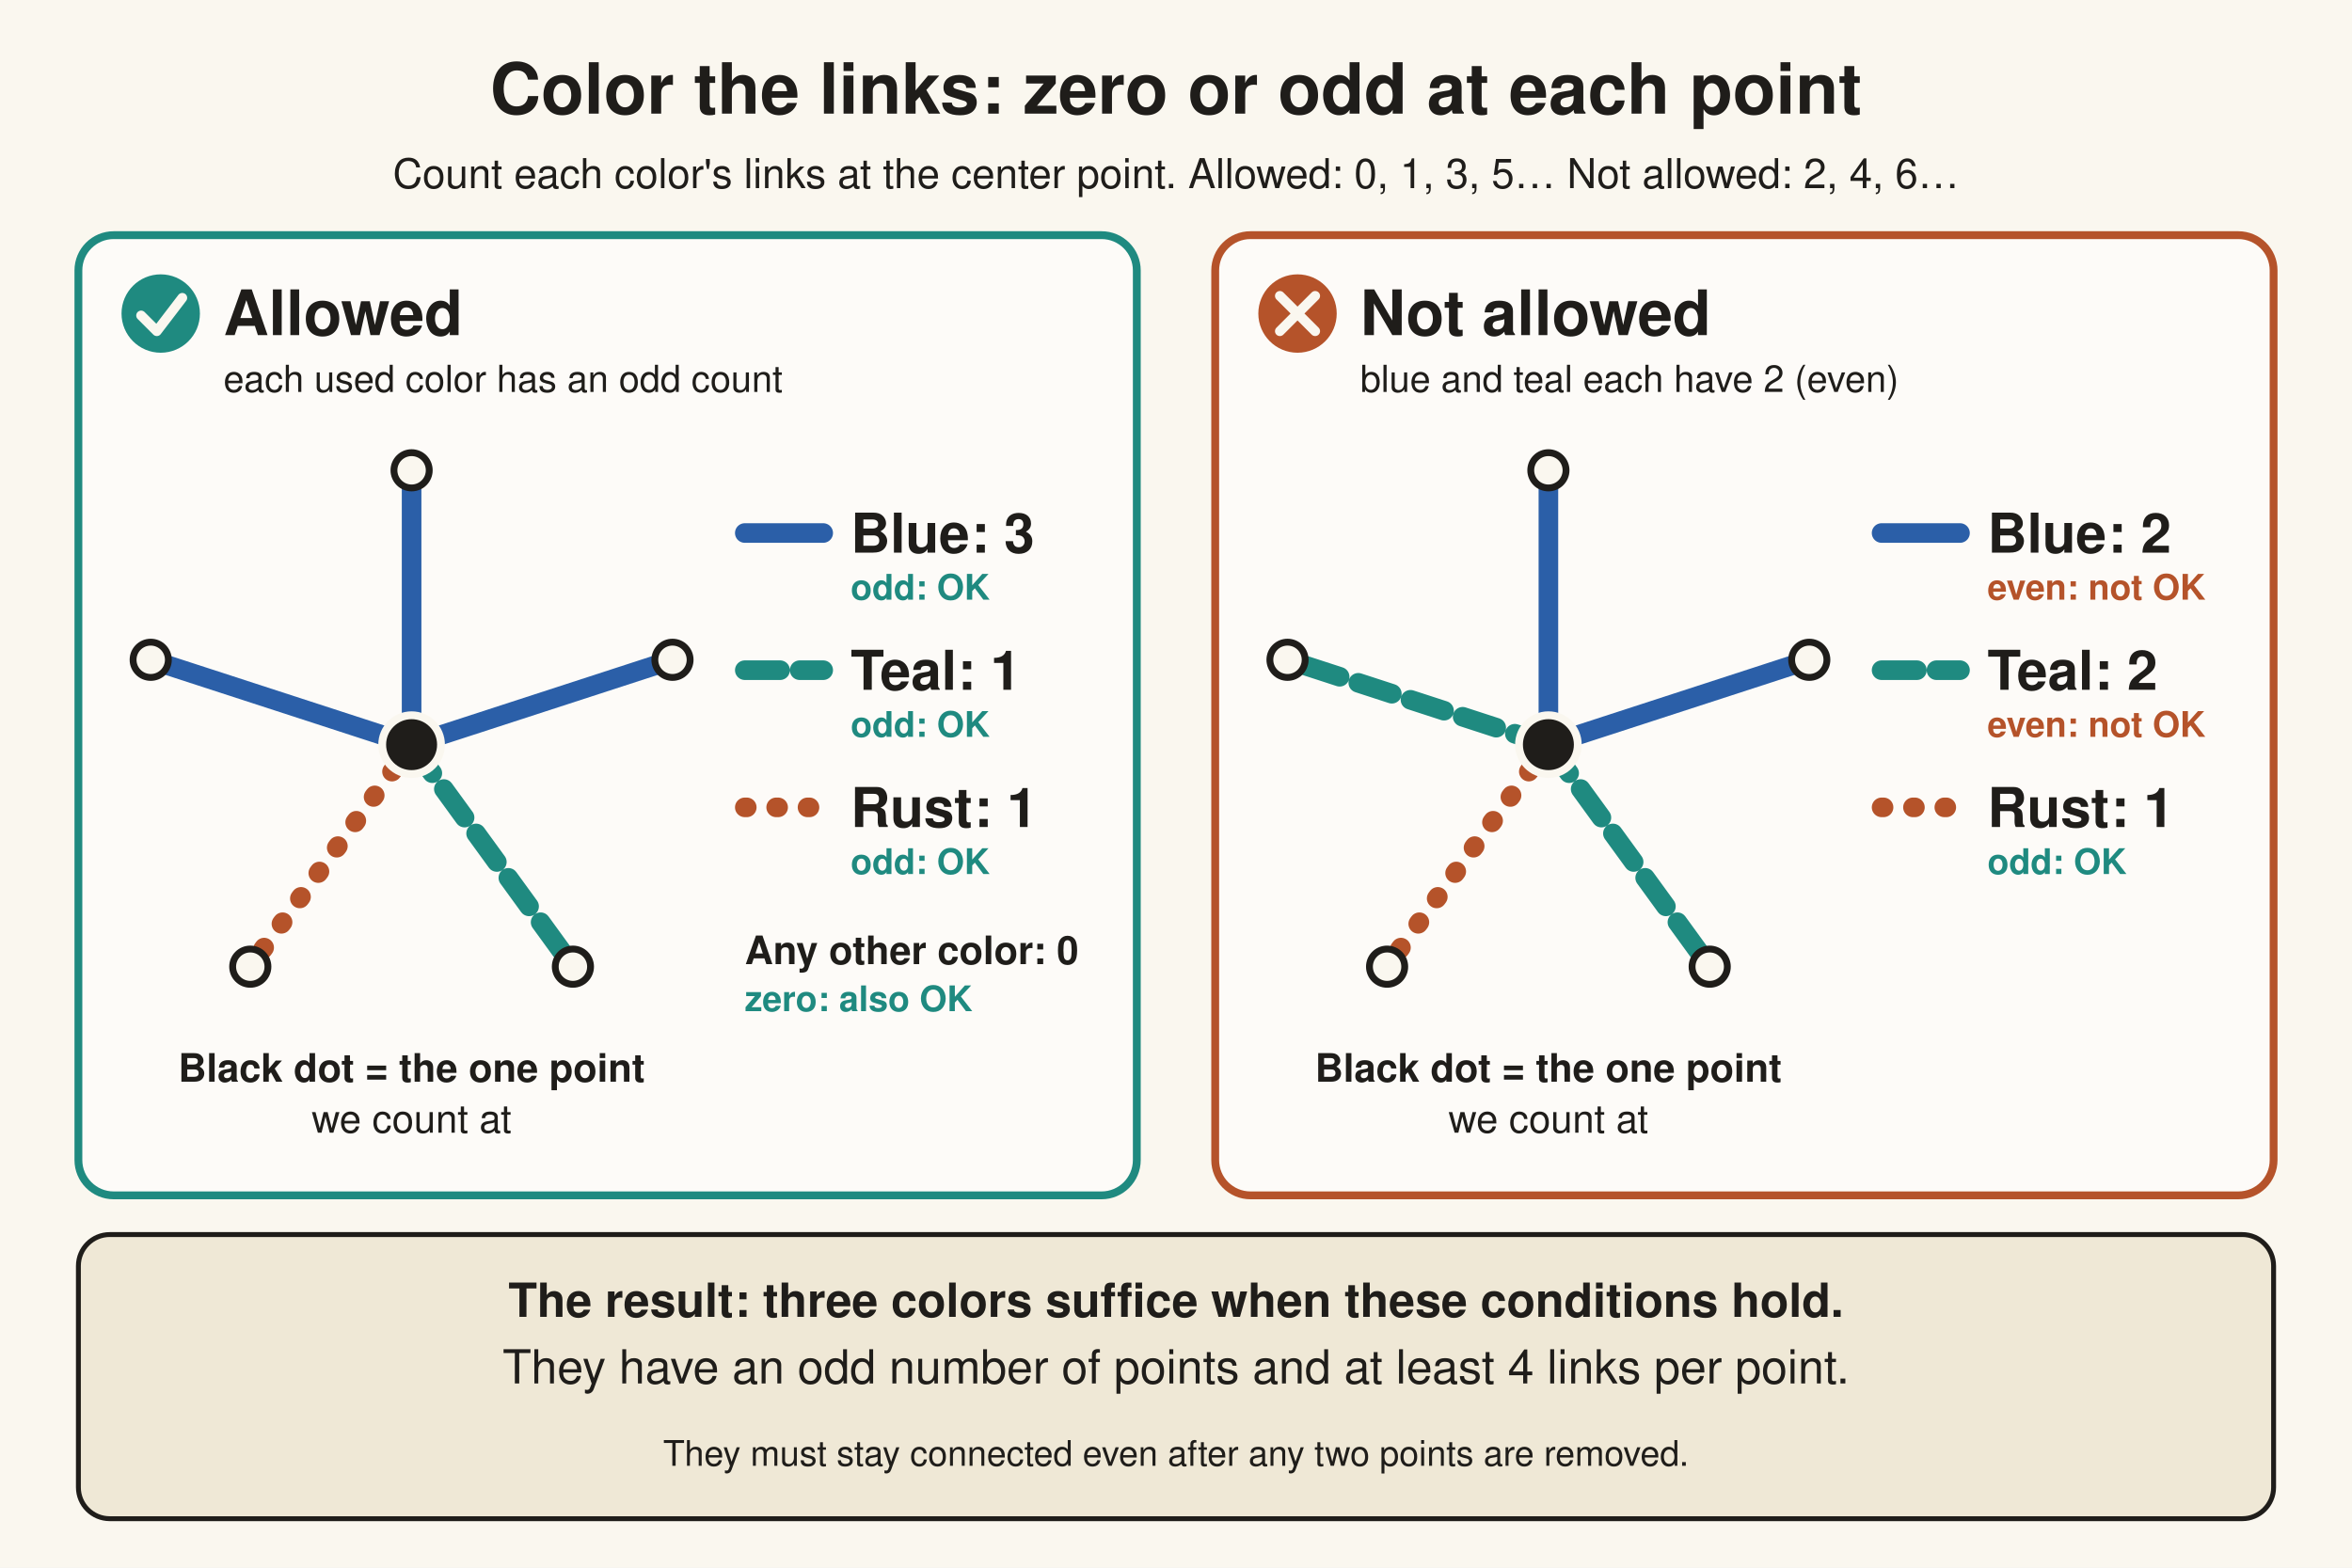
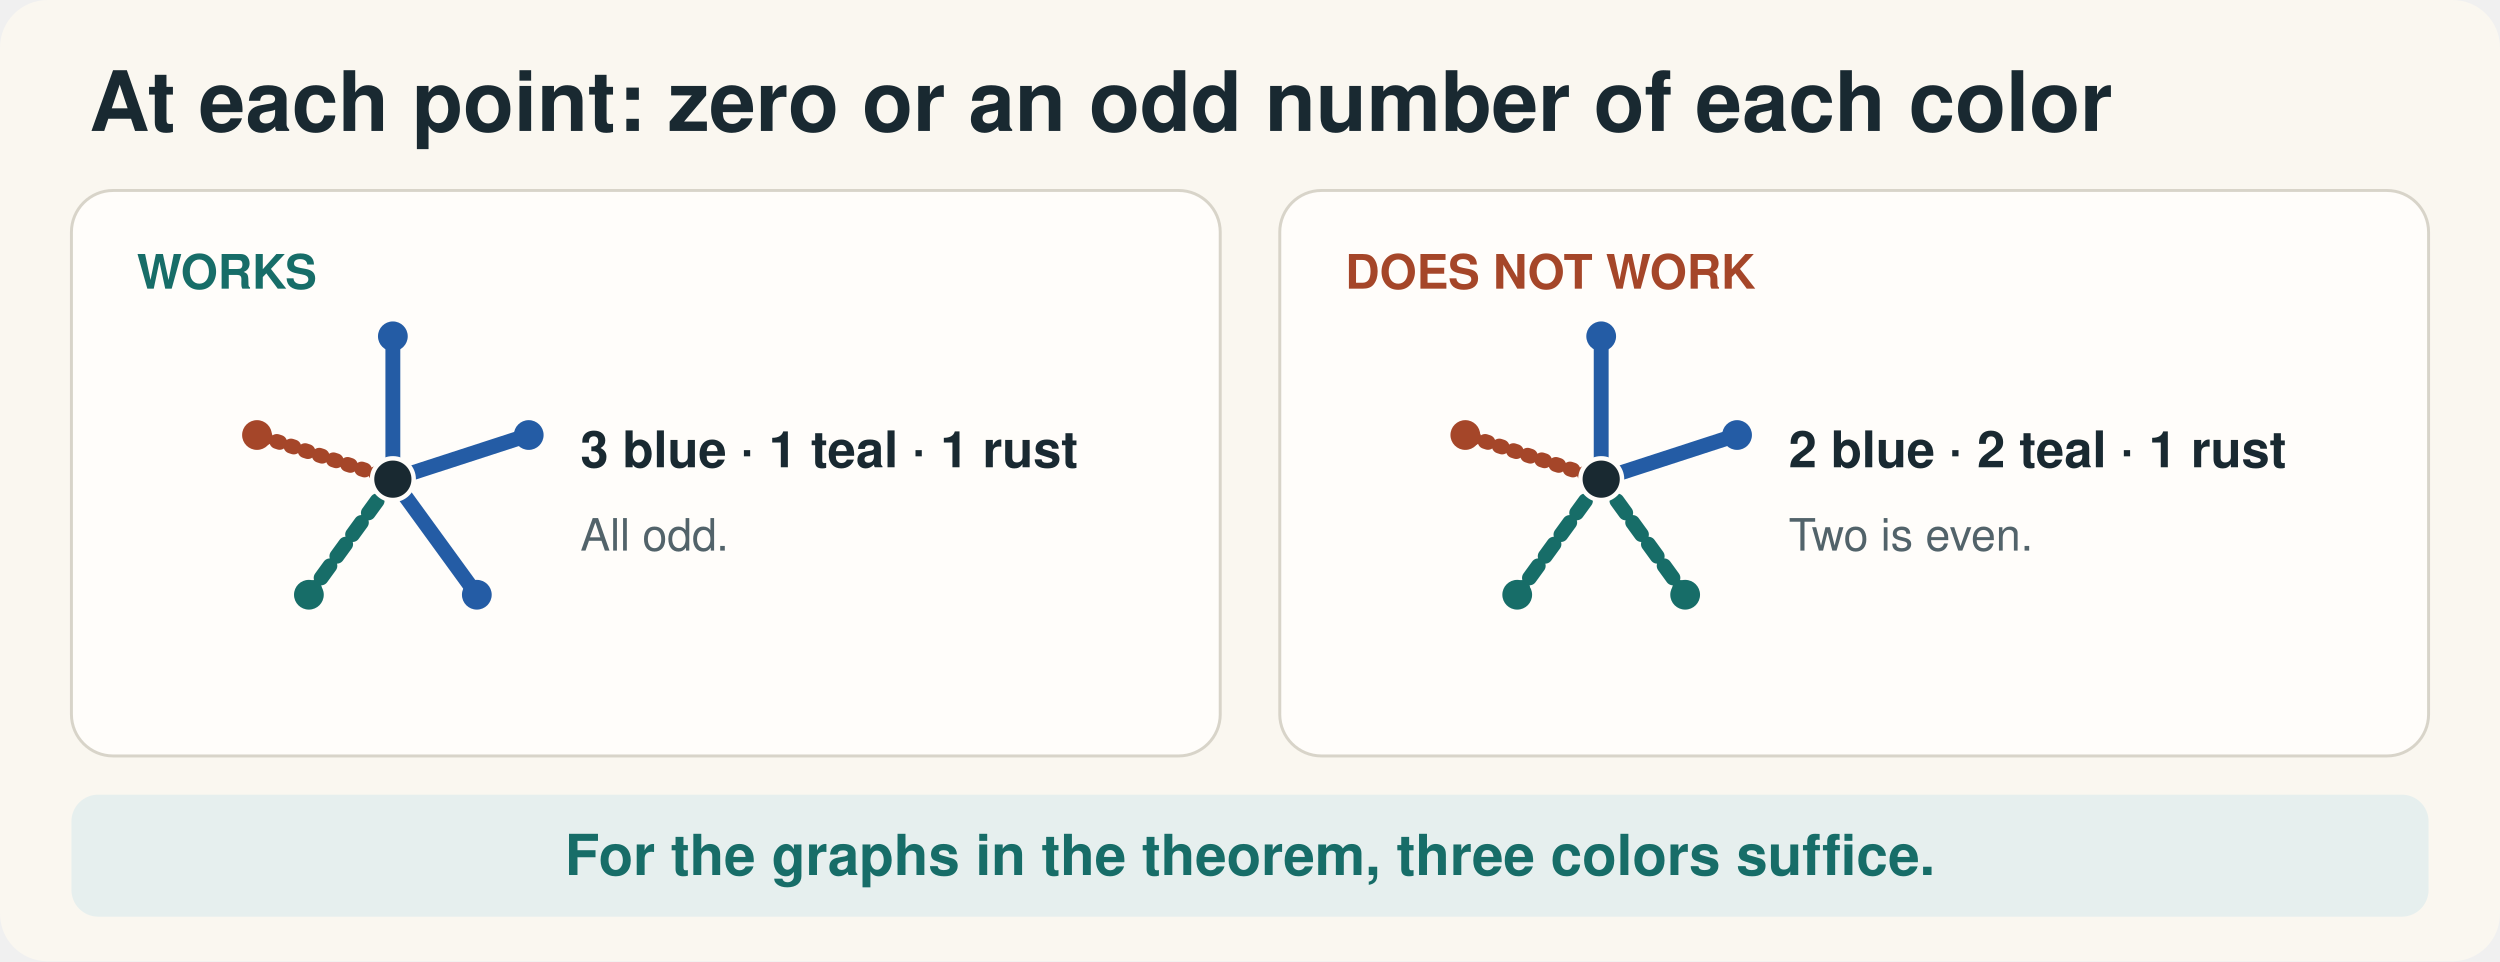
- <svg xmlns="http://www.w3.org/2000/svg" viewBox="0 0 1200 800" width="1200" height="800" role="img" aria-labelledby="t d" font-family="Helvetica, Arial, sans-serif">
-   <rect x="0" y="0" width="1200" height="800" fill="#faf7ef" />
-   <text x="600" y="58" text-anchor="middle" font-size="36" font-weight="700" fill="#1f1d1a">Color the links: zero or odd at each point</text>
-   <text x="600" y="96" text-anchor="middle" font-size="21" fill="#1f1d1a">Count each color's links at the center point.  Allowed: 0, 1, 3, 5…   Not allowed: 2, 4, 6…</text>
-   <rect x="40" y="120" width="540" height="490" rx="18" fill="#ffffff" fill-opacity="0.55" stroke="#1f8a80" stroke-width="4" />
-   <rect x="620" y="120" width="540" height="490" rx="18" fill="#ffffff" fill-opacity="0.55" stroke="#b5532a" stroke-width="4" />
-   <circle cx="82" cy="160" r="20" fill="#1f8a80" />
-   <path d="M72 161 L80 169 L93 152" fill="none" stroke="#faf7ef" stroke-width="5" stroke-linecap="round" stroke-linejoin="round" />
-   <text x="114" y="171" font-size="32" font-weight="700" fill="#1f1d1a">Allowed</text>
-   <text x="114" y="200" font-size="19" fill="#1f1d1a">each used color has an odd count</text>
-   <circle cx="662" cy="160" r="20" fill="#b5532a" />
-   <path d="M653 151 L671 169 M671 151 L653 169" fill="none" stroke="#faf7ef" stroke-width="5" stroke-linecap="round" />
-   <text x="694" y="171" font-size="32" font-weight="700" fill="#1f1d1a">Not allowed</text>
-   <text x="694" y="200" font-size="19" fill="#1f1d1a">blue and teal each have 2 (even)</text>
-   <g stroke-width="10" stroke-linecap="round" fill="none">
-     <line x1="210" y1="380" x2="76.9" y2="336.7" stroke="#2b5fa8" />
-     <line x1="210" y1="380" x2="210" y2="240" stroke="#2b5fa8" />
-     <line x1="210" y1="380" x2="343.1" y2="336.7" stroke="#2b5fa8" />
-     <line x1="210" y1="380" x2="292.3" y2="493.3" stroke="#1f8a80" stroke-dasharray="18 10" />
-     <line x1="210" y1="380" x2="127.7" y2="493.3" stroke="#b5532a" stroke-dasharray="1 15" />
+ <svg xmlns="http://www.w3.org/2000/svg" width="840" height="323" viewBox="0 0 840 323" role="img" aria-labelledby="t d">
+   <rect x="0" y="0" width="840" height="323" rx="16" fill="#faf7f0" stroke="none" stroke-width="1" />
+   <g font-family="Helvetica, Arial, sans-serif">
+     <text x="30" y="44" font-size="28" fill="#192931" font-weight="700" text-anchor="start">At each point: zero or an odd number of each color</text>
+     <rect x="24" y="64" width="386" height="190" rx="14" fill="#fffdfa" stroke="#d8d4c9" stroke-width="1" />
+     <text x="46" y="97" font-size="16" fill="#176d68" font-weight="700" text-anchor="start">WORKS</text>
+     <line x1="132" y1="161" x2="132" y2="113" stroke="#245ca5" stroke-width="5" stroke-linecap="round" />
+     <circle cx="132" cy="113" r="5" fill="#245ca5" stroke="none" stroke-width="1" />
+     <line x1="132" y1="161" x2="177.651" y2="146.167" stroke="#245ca5" stroke-width="5" stroke-linecap="round" />
+     <circle cx="177.651" cy="146.167" r="5" fill="#245ca5" stroke="none" stroke-width="1" />
+     <line x1="132" y1="161" x2="160.214" y2="199.833" stroke="#245ca5" stroke-width="5" stroke-linecap="round" />
+     <circle cx="160.214" cy="199.833" r="5" fill="#245ca5" stroke="none" stroke-width="1" />
+     <line x1="132" y1="161" x2="103.786" y2="199.833" stroke="#176d68" stroke-width="5" stroke-linecap="round" stroke-dasharray="5 4" />
+     <circle cx="103.786" cy="199.833" r="5" fill="#176d68" stroke="none" stroke-width="1" />
+     <line x1="132" y1="161" x2="86.349" y2="146.167" stroke="#a54629" stroke-width="5" stroke-linecap="round" stroke-dasharray="1 4" />
+     <circle cx="86.349" cy="146.167" r="5" fill="#a54629" stroke="none" stroke-width="1" />
+     <circle cx="132" cy="161" r="7" fill="#192931" stroke="#fffdfa" stroke-width="1.5" />
+     <text x="195" y="157" font-size="17" fill="#192931" font-weight="700" text-anchor="start">3 blue · 1 teal · 1 rust</text>
+     <text x="195" y="185" font-size="15" fill="#52636a" font-weight="500" text-anchor="start">All odd.</text>
+     <rect x="430" y="64" width="386" height="190" rx="14" fill="#fffdfa" stroke="#d8d4c9" stroke-width="1" />
+     <text x="452" y="97" font-size="16" fill="#a54629" font-weight="700" text-anchor="start">DOES NOT WORK</text>
+     <line x1="538" y1="161" x2="538" y2="113" stroke="#245ca5" stroke-width="5" stroke-linecap="round" />
+     <circle cx="538" cy="113" r="5" fill="#245ca5" stroke="none" stroke-width="1" />
+     <line x1="538" y1="161" x2="583.651" y2="146.167" stroke="#245ca5" stroke-width="5" stroke-linecap="round" />
+     <circle cx="583.651" cy="146.167" r="5" fill="#245ca5" stroke="none" stroke-width="1" />
+     <line x1="538" y1="161" x2="566.214" y2="199.833" stroke="#176d68" stroke-width="5" stroke-linecap="round" stroke-dasharray="5 4" />
+     <circle cx="566.214" cy="199.833" r="5" fill="#176d68" stroke="none" stroke-width="1" />
+     <line x1="538" y1="161" x2="509.786" y2="199.833" stroke="#176d68" stroke-width="5" stroke-linecap="round" stroke-dasharray="5 4" />
+     <circle cx="509.786" cy="199.833" r="5" fill="#176d68" stroke="none" stroke-width="1" />
+     <line x1="538" y1="161" x2="492.349" y2="146.167" stroke="#a54629" stroke-width="5" stroke-linecap="round" stroke-dasharray="1 4" />
+     <circle cx="492.349" cy="146.167" r="5" fill="#a54629" stroke="none" stroke-width="1" />
+     <circle cx="538" cy="161" r="7" fill="#192931" stroke="#fffdfa" stroke-width="1.5" />
+     <text x="601" y="157" font-size="17" fill="#192931" font-weight="700" text-anchor="start">2 blue · 2 teal · 1 rust</text>
+     <text x="601" y="185" font-size="15" fill="#52636a" font-weight="500" text-anchor="start">Two is even.</text>
+     <rect x="24" y="267" width="792" height="41" rx="9" fill="#e6efee" stroke="none" stroke-width="1" />
+     <text x="420" y="294" font-size="19" fill="#176d68" font-weight="700" text-anchor="middle">For the graphs in the theorem, three colors suffice.</text>
  </g>
-   <g fill="#faf7ef" stroke="#1f1d1a" stroke-width="3.5">
-     <circle cx="76.9" cy="336.7" r="9" />
-     <circle cx="210" cy="240" r="9" />
-     <circle cx="343.1" cy="336.7" r="9" />
-     <circle cx="292.3" cy="493.3" r="9" />
-     <circle cx="127.7" cy="493.3" r="9" />
-   </g>
-   <circle cx="210" cy="380" r="15" fill="#1f1d1a" stroke="#faf7ef" stroke-width="4" />
-   <text x="210" y="552" text-anchor="middle" font-size="20" font-weight="700" fill="#1f1d1a">Black dot = the one point</text>
-   <text x="210" y="578" text-anchor="middle" font-size="20" fill="#1f1d1a">we count at</text>
-   <line x1="380" y1="272" x2="420" y2="272" stroke="#2b5fa8" stroke-width="10" stroke-linecap="round" />
-   <text x="434" y="282" font-size="28" font-weight="700" fill="#1f1d1a">Blue: 3</text>
-   <text x="434" y="306" font-size="18" fill="#1f8a80" font-weight="700">odd: OK</text>
-   <line x1="380" y1="342" x2="420" y2="342" stroke="#1f8a80" stroke-width="10" stroke-linecap="round" stroke-dasharray="18 10" />
-   <text x="434" y="352" font-size="28" font-weight="700" fill="#1f1d1a">Teal: 1</text>
-   <text x="434" y="376" font-size="18" fill="#1f8a80" font-weight="700">odd: OK</text>
-   <line x1="380" y1="412" x2="420" y2="412" stroke="#b5532a" stroke-width="10" stroke-linecap="round" stroke-dasharray="1 15" />
-   <text x="434" y="422" font-size="28" font-weight="700" fill="#1f1d1a">Rust: 1</text>
-   <text x="434" y="446" font-size="18" fill="#1f8a80" font-weight="700">odd: OK</text>
-   <text x="380" y="492" font-size="20" font-weight="700" fill="#1f1d1a">Any other color: 0</text>
-   <text x="380" y="516" font-size="18" fill="#1f8a80" font-weight="700">zero: also OK</text>
-   <g stroke-width="10" stroke-linecap="round" fill="none">
-     <line x1="790" y1="380" x2="790" y2="240" stroke="#2b5fa8" />
-     <line x1="790" y1="380" x2="923.1" y2="336.7" stroke="#2b5fa8" />
-     <line x1="790" y1="380" x2="872.3" y2="493.3" stroke="#1f8a80" stroke-dasharray="18 10" />
-     <line x1="790" y1="380" x2="656.9" y2="336.7" stroke="#1f8a80" stroke-dasharray="18 10" />
-     <line x1="790" y1="380" x2="707.7" y2="493.3" stroke="#b5532a" stroke-dasharray="1 15" />
-   </g>
-   <g fill="#faf7ef" stroke="#1f1d1a" stroke-width="3.5">
-     <circle cx="790" cy="240" r="9" />
-     <circle cx="923.1" cy="336.7" r="9" />
-     <circle cx="872.3" cy="493.3" r="9" />
-     <circle cx="656.9" cy="336.7" r="9" />
-     <circle cx="707.7" cy="493.3" r="9" />
-   </g>
-   <circle cx="790" cy="380" r="15" fill="#1f1d1a" stroke="#faf7ef" stroke-width="4" />
-   <text x="790" y="552" text-anchor="middle" font-size="20" font-weight="700" fill="#1f1d1a">Black dot = the one point</text>
-   <text x="790" y="578" text-anchor="middle" font-size="20" fill="#1f1d1a">we count at</text>
-   <line x1="960" y1="272" x2="1000" y2="272" stroke="#2b5fa8" stroke-width="10" stroke-linecap="round" />
-   <text x="1014" y="282" font-size="28" font-weight="700" fill="#1f1d1a">Blue: 2</text>
-   <text x="1014" y="306" font-size="18" fill="#b5532a" font-weight="700">even: not OK</text>
-   <line x1="960" y1="342" x2="1000" y2="342" stroke="#1f8a80" stroke-width="10" stroke-linecap="round" stroke-dasharray="18 10" />
-   <text x="1014" y="352" font-size="28" font-weight="700" fill="#1f1d1a">Teal: 2</text>
-   <text x="1014" y="376" font-size="18" fill="#b5532a" font-weight="700">even: not OK</text>
-   <line x1="960" y1="412" x2="1000" y2="412" stroke="#b5532a" stroke-width="10" stroke-linecap="round" stroke-dasharray="1 15" />
-   <text x="1014" y="422" font-size="28" font-weight="700" fill="#1f1d1a">Rust: 1</text>
-   <text x="1014" y="446" font-size="18" fill="#1f8a80" font-weight="700">odd: OK</text>
-   <rect x="40" y="630" width="1120" height="145" rx="16" fill="#efe8d6" stroke="#1f1d1a" stroke-width="2.5" />
-   <text x="600" y="672" text-anchor="middle" font-size="24" font-weight="700" fill="#1f1d1a">The result: three colors suffice when these conditions hold.</text>
-   <text x="600" y="706" text-anchor="middle" font-size="24" fill="#1f1d1a">They have an odd number of points and at least 4 links per point.</text>
-   <text x="600" y="748" text-anchor="middle" font-size="18" fill="#1f1d1a">They must stay connected even after any two points are removed.</text>
</svg>
